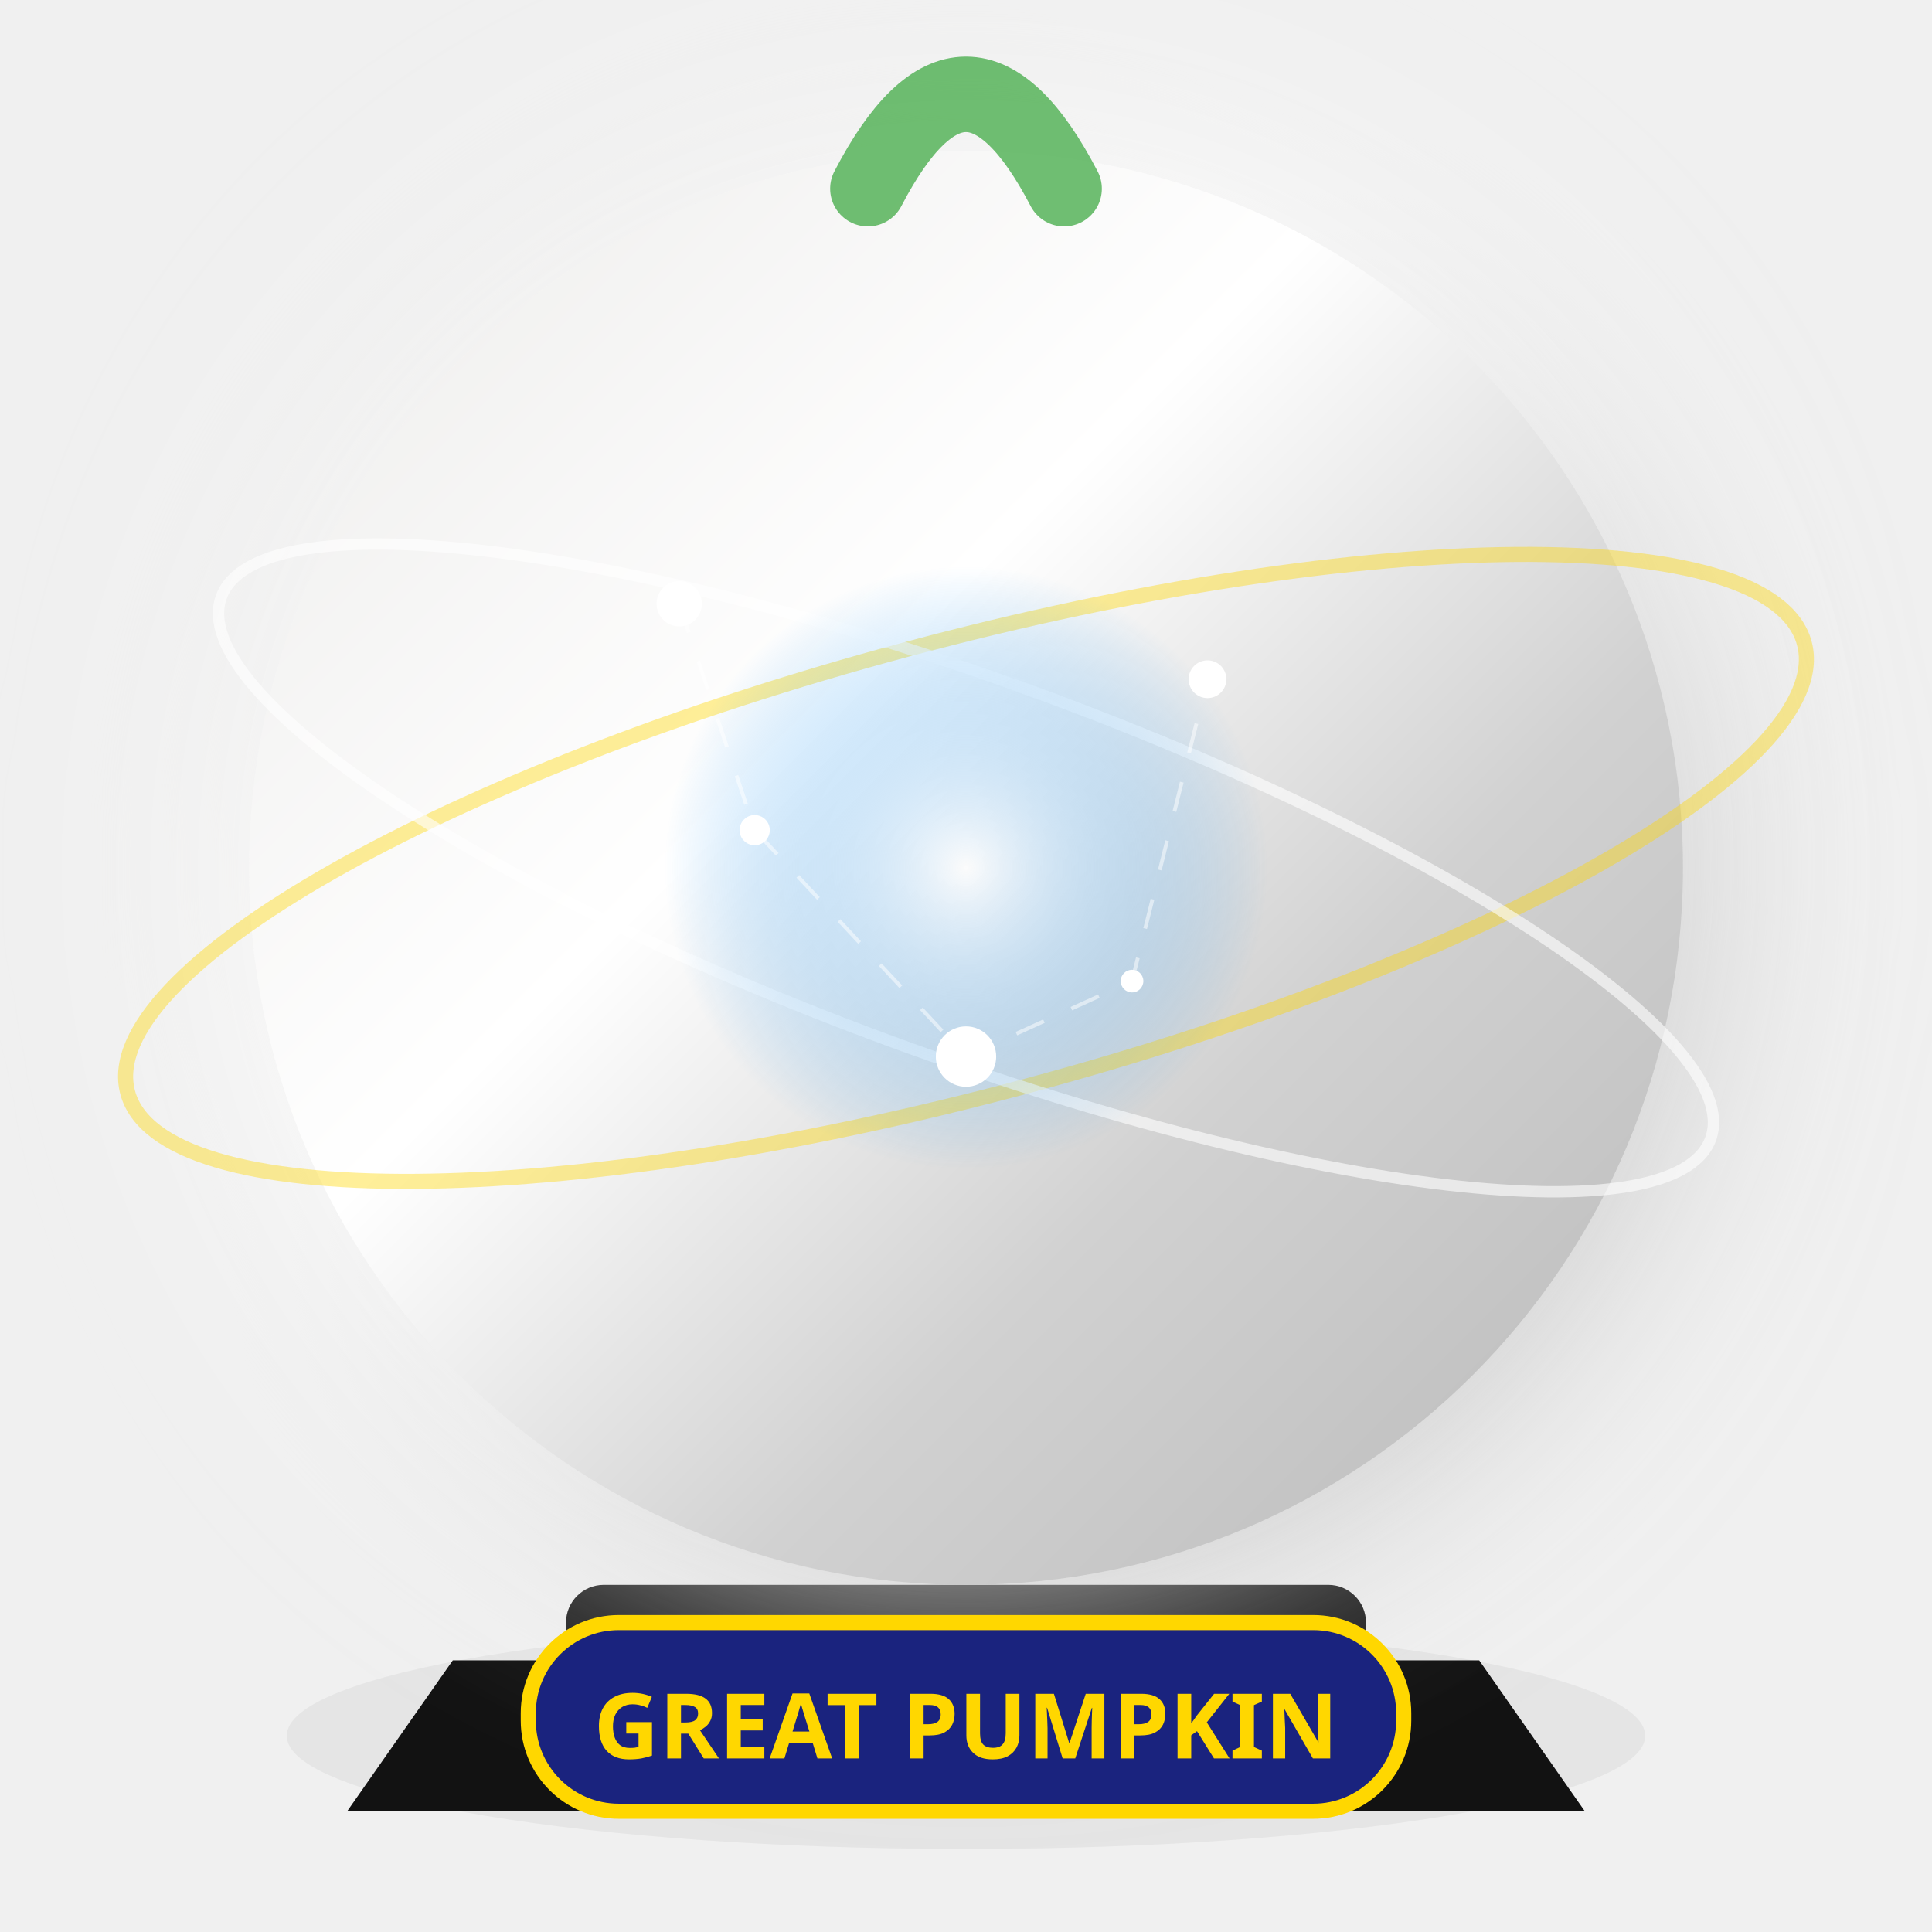
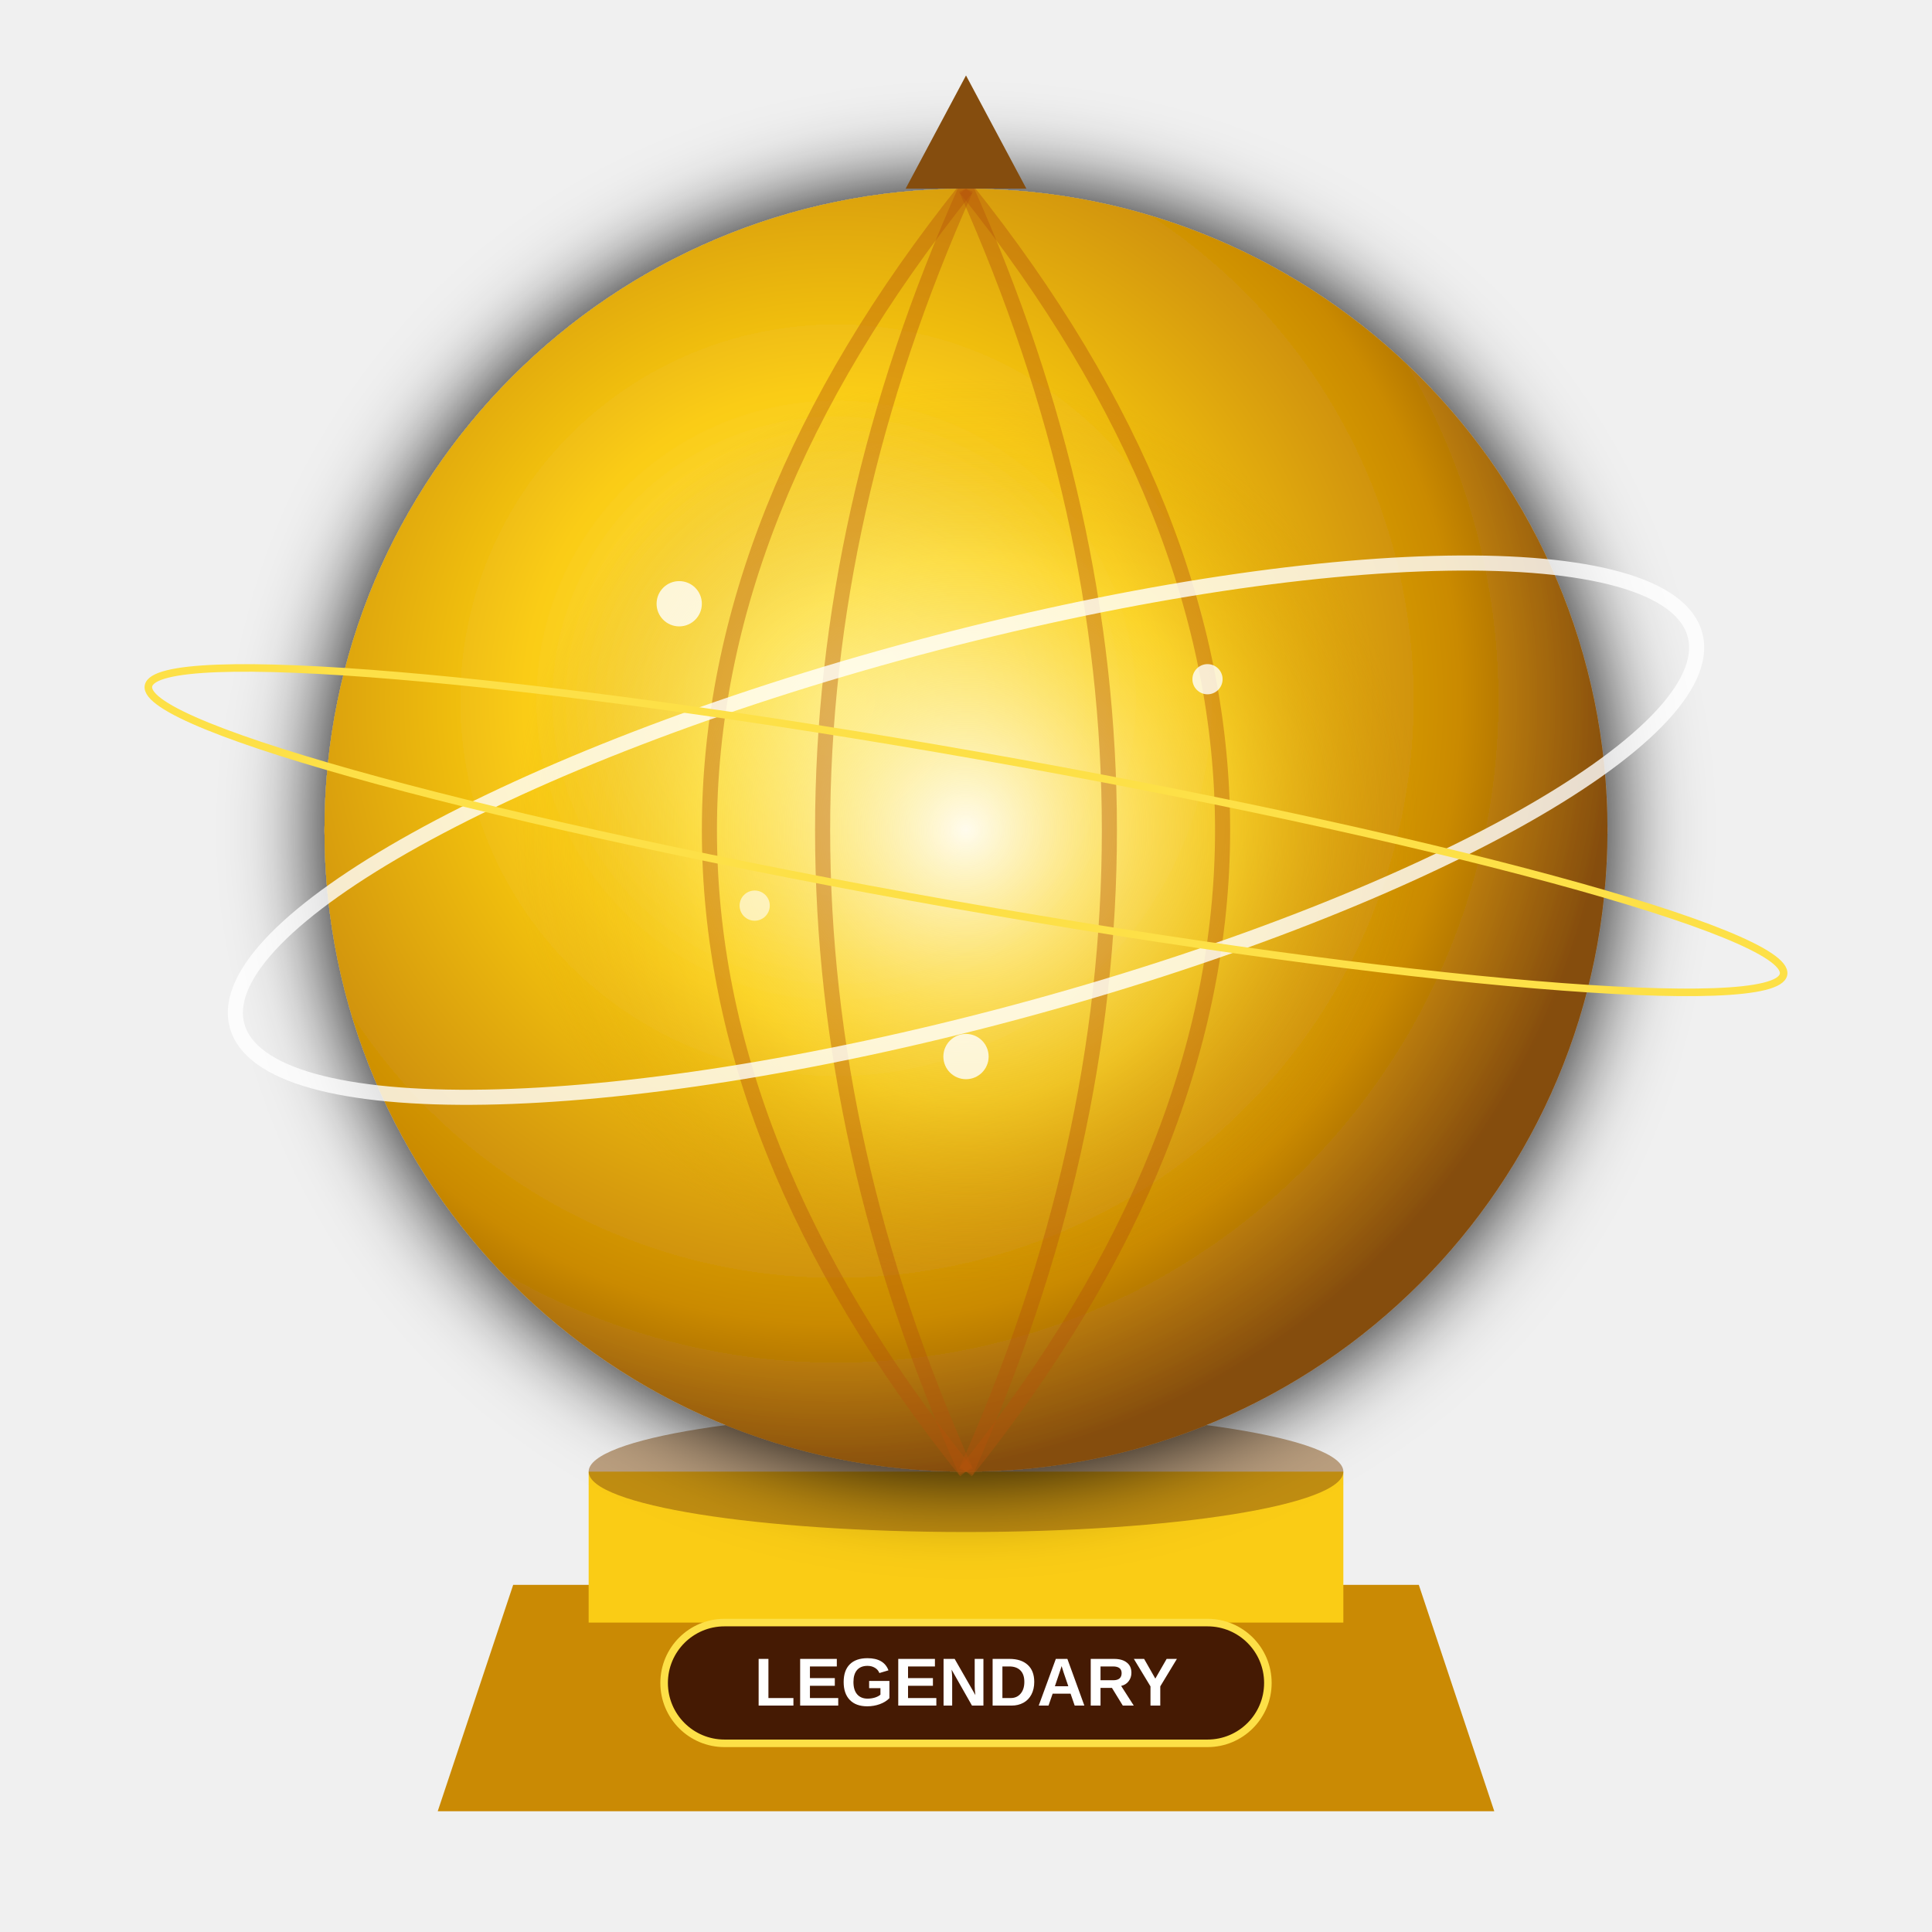
- <svg xmlns="http://www.w3.org/2000/svg" width="256" height="256" viewBox="0 0 256 256" fill="none">
+ <svg xmlns="http://www.w3.org/2000/svg" width="256" height="256" viewBox="0 0 256 256">
  <defs>
-     <linearGradient id="plat-3d" x1="0" y1="0" x2="256" y2="256" gradientUnits="userSpaceOnUse">
-       <stop offset="0" stop-color="#E5E4E2" />
-       <stop offset="0.4" stop-color="#FFFFFF" />
-       <stop offset="0.6" stop-color="#D1D1D1" />
-       <stop offset="1" stop-color="#A9A9A9" />
-     </linearGradient>
+     <radialGradient id="sun-gold" cx="40%" cy="40%" r="60%">
+       <stop offset="0%" stop-color="#FEF08A" />
+       <stop offset="40%" stop-color="#FACC15" />
+       <stop offset="80%" stop-color="#CA8A04" />
+       <stop offset="100%" stop-color="#854D0E" />
+     </radialGradient>
    <radialGradient id="inner-glow" cx="50%" cy="50%" r="50%">
-       <stop offset="0%" stop-color="#FFFFFF" stop-opacity="0.8" />
-       <stop offset="100%" stop-color="#2196F3" stop-opacity="0" />
+       <stop offset="0%" stop-color="#FFFFFF" stop-opacity="0.9" />
+       <stop offset="60%" stop-color="#FDE047" stop-opacity="0.4" />
+       <stop offset="100%" stop-color="#CA8A04" stop-opacity="0" />
    </radialGradient>
-     <filter id="soft-glow" x="-50%" y="-50%" width="200%" height="200%">
-       <feGaussianBlur stdDeviation="15" result="blur" />
+     <filter id="outer-glow">
+       <feGaussianBlur in="SourceAlpha" stdDeviation="6" />
      <feMerge>
-         <feMergeNode in="blur" />
+         <feMergeNode />
        <feMergeNode in="SourceGraphic" />
      </feMerge>
    </filter>
  </defs>
-   <ellipse cx="128" cy="230" rx="90" ry="15" fill="black" opacity="0.05" />
-   <path d="M60 220 L196 220 L210 240 L46 240 Z" fill="#121212" />
-   <rect x="75" y="210" width="106" height="15" rx="5" fill="#212121" />
-   <circle cx="128" cy="115" r="95" fill="url(#plat-3d)" filter="url(#soft-glow)" />
-   <ellipse cx="128" cy="115" rx="115" ry="30" stroke="#FFD700" stroke-width="2" opacity="0.4" transform="rotate(-15 128 115)" />
-   <ellipse cx="128" cy="115" rx="105" ry="25" stroke="#FFFFFF" stroke-width="1.5" opacity="0.6" transform="rotate(20 128 115)" />
-   <circle cx="128" cy="115" r="40" fill="url(#inner-glow)" />
-   <path d="M115 25 Q128 0 141 25" stroke="#4CAF50" stroke-width="10" stroke-linecap="round" fill="none" opacity="0.8" />
+   <path d="M68 210 L188 210 L198 240 L58 240 Z" fill="#CA8A04" />
+   <rect x="78" y="195" width="100" height="20" fill="#FACC15" />
+   <ellipse cx="128" cy="195" rx="50" ry="8" fill="#854D0E" opacity="0.5" />
+   <circle cx="128" cy="110" r="85" fill="url(#sun-gold)" filter="url(#outer-glow)" />
+   <circle cx="128" cy="110" r="60" fill="url(#inner-glow)" />
+   <path d="M128 25 Q90 110 128 195" stroke="#B45309" stroke-width="2" fill="none" opacity="0.4" />
+   <path d="M128 25 Q166 110 128 195" stroke="#B45309" stroke-width="2" fill="none" opacity="0.4" />
+   <path d="M128 25 Q60 110 128 195" stroke="#B45309" stroke-width="2" fill="none" opacity="0.4" />
+   <path d="M128 25 Q196 110 128 195" stroke="#B45309" stroke-width="2" fill="none" opacity="0.4" />
+   <ellipse cx="128" cy="110" rx="100" ry="25" stroke="#FFFFFF" stroke-width="2" fill="none" transform="rotate(-15 128 110)" opacity="0.8" />
+   <ellipse cx="128" cy="110" rx="110" ry="10" stroke="#FDE047" stroke-width="1" fill="none" transform="rotate(10 128 110)" />
  <g fill="white">
-     <circle cx="90" cy="80" r="3" />
-     <circle cx="160" cy="90" r="2.5" />
-     <circle cx="128" cy="140" r="4" />
-     <circle cx="100" cy="110" r="2" />
-     <circle cx="150" cy="130" r="1.5" />
+     <circle cx="90" cy="80" r="3" opacity="0.8" />
+     <circle cx="160" cy="90" r="2" opacity="0.8" />
+     <circle cx="128" cy="140" r="3" opacity="0.8" />
+     <circle cx="100" cy="120" r="2" opacity="0.6" />
  </g>
-   <path d="M90 80 L100 110 L128 140 L150 130 L160 90" stroke="white" stroke-width="0.5" stroke-dasharray="4 4" opacity="0.5" />
-   <rect x="70" y="215" width="116" height="25" rx="12" fill="#1A237E" stroke="#FFD700" stroke-width="2" />
-   <text x="128" y="233" text-anchor="middle" font-family="Trebuchet MS" font-weight="bold" font-size="12" fill="#FFD700">GREAT PUMPKIN</text>
+   <path d="M120 25 L128 10 L136 25" fill="#854D0E" />
+   <rect x="88" y="215" width="80" height="16" rx="8" fill="#451A03" stroke="#FDE047" stroke-width="1" />
+   <text x="128" y="226" text-anchor="middle" font-family="Arial, sans-serif" font-weight="bold" font-size="9" fill="#FFFFFF">LEGENDARY</text>
</svg>
